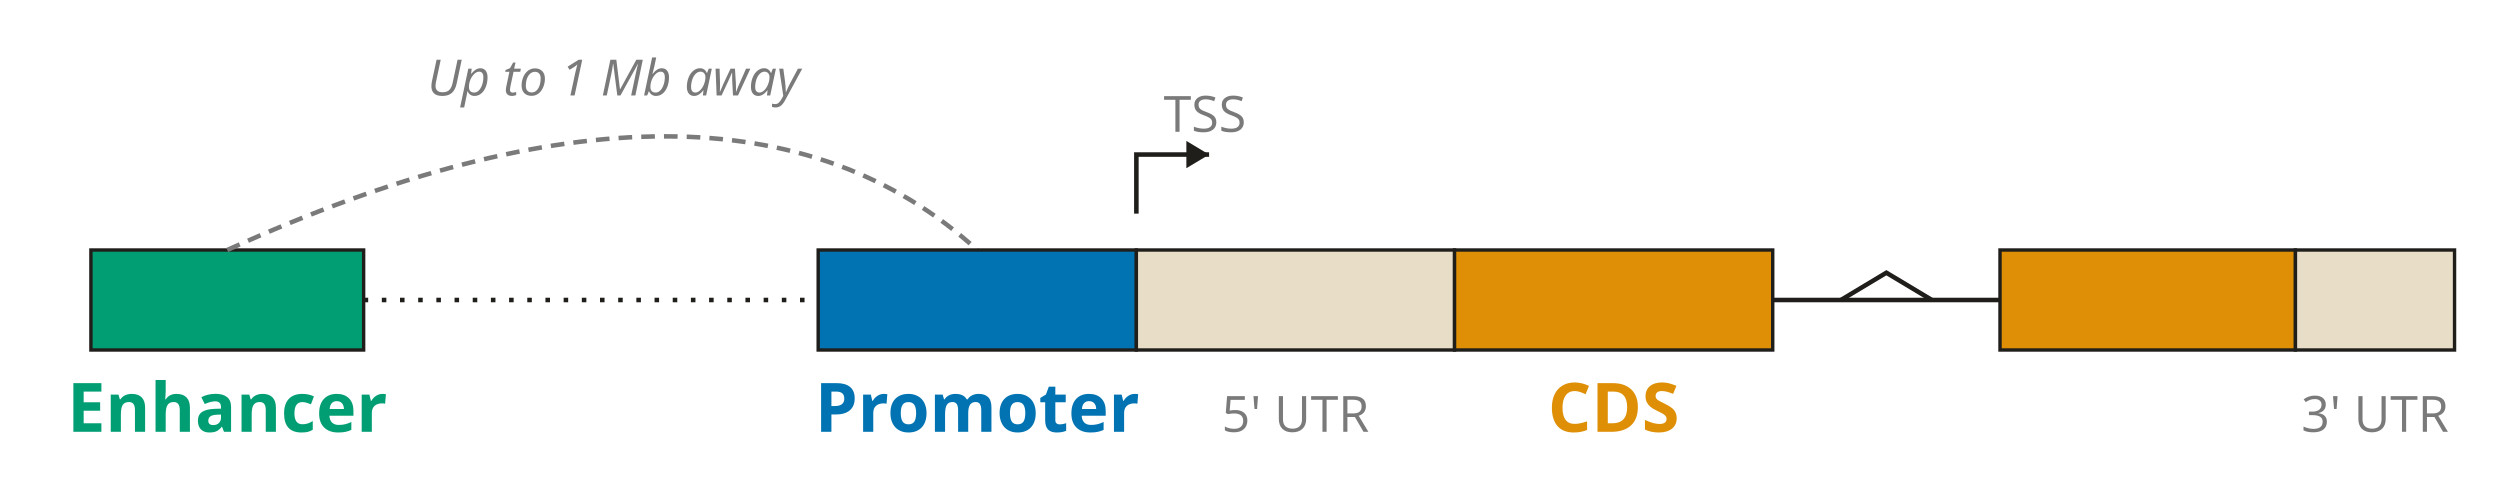
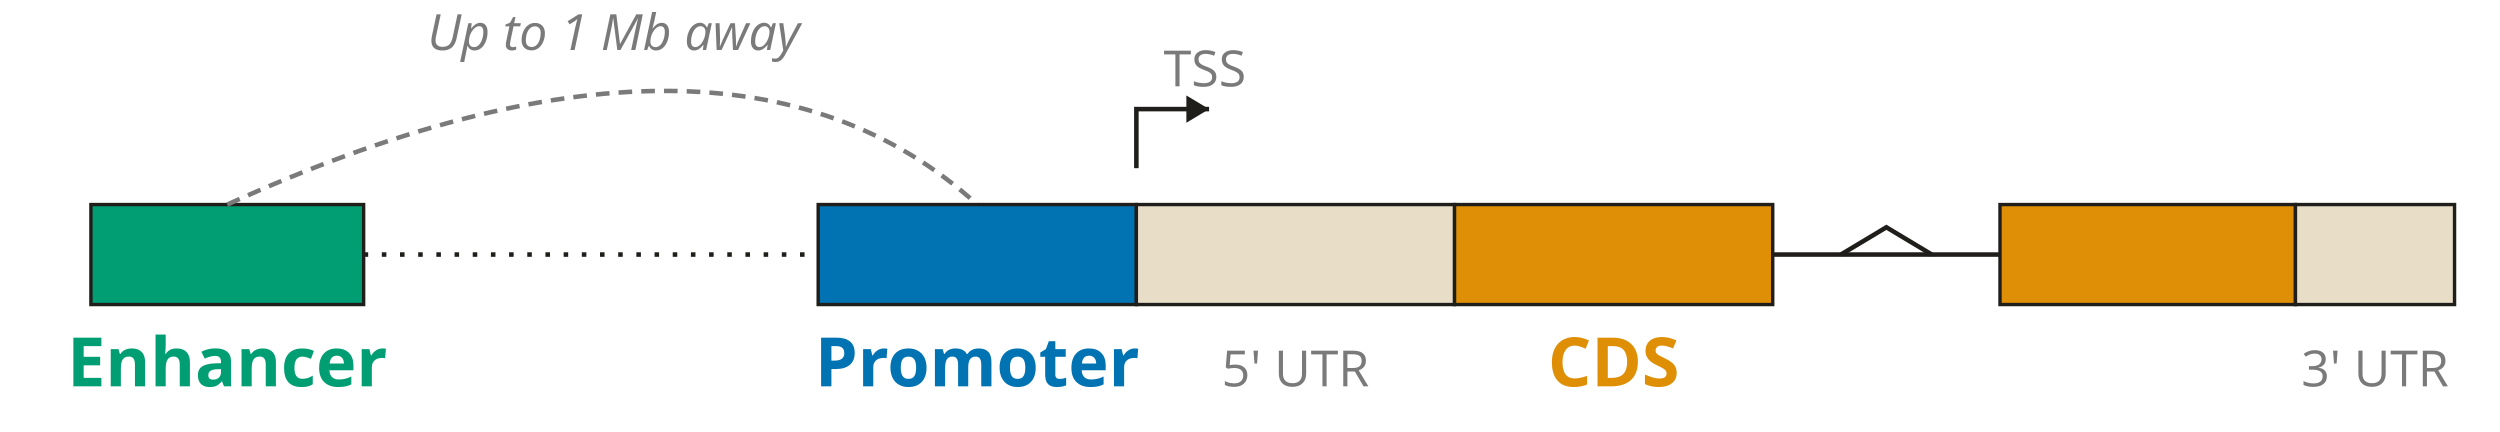
- <svg xmlns="http://www.w3.org/2000/svg" viewBox="0 0 1100 210" preserveAspectRatio="xMidYMid meet">
+ <svg xmlns="http://www.w3.org/2000/svg" viewBox="0 20 1100 190" preserveAspectRatio="xMidYMid meet">
  <defs>
    <style>
      .ink   { fill: #1f1e1b; }
      .muted { fill: #7a7a7a; }
      .label-bold { font-family: 'Open Sans', sans-serif; font-size: 32px; font-weight: 700; }
      .clade { font-family: 'Open Sans', sans-serif; font-size: 30px; }
      /* Smaller variant for non-focal regions (UTRs) so they don't crowd
         the focal Promoter/CDS/Enhancer labels at the new size. */
      .clade-small { font-family: 'Open Sans', sans-serif; font-size: 22px; }
      .micro { font-family: 'Open Sans', sans-serif; font-size: 22px; }
    </style>
  </defs>
  <g transform="translate(40, 50)">
    <rect x="0" y="60" width="120" height="44" fill="#029e73" stroke="#1f1e1b" stroke-width="1.5" />
    <path d="M 60 60 Q 280 -40 390 60" stroke="#7a7a7a" stroke-width="2" stroke-dasharray="6 4" fill="none" />
    <text x="230" y="-8" text-anchor="middle" class="micro" fill="#7a7a7a" font-style="italic">Up to 1 Mb away</text>
    <line x1="120" y1="82" x2="320" y2="82" stroke="#1f1e1b" stroke-width="2" stroke-dasharray="2 6" />
    <rect x="320" y="60" width="140" height="44" fill="#0173b2" stroke="#1f1e1b" stroke-width="1.5" />
    <path d="M 460 44 L 460 18 L 492 18" stroke="#1f1e1b" stroke-width="2" fill="none" />
    <polygon points="492,18 482,12 482,24" fill="#1f1e1b" />
    <text x="472" y="8" text-anchor="start" class="micro muted">TSS</text>
    <rect x="460" y="60" width="140" height="44" fill="#e8dec8" stroke="#1f1e1b" stroke-width="1.5" />
    <rect x="600" y="60" width="140" height="44" fill="#de8f05" stroke="#1f1e1b" stroke-width="1.5" />
    <line x1="740" y1="82" x2="840" y2="82" stroke="#1f1e1b" stroke-width="2" />
    <polyline points="770,82 790,70 810,82" stroke="#1f1e1b" stroke-width="2" fill="none" />
    <rect x="840" y="60" width="130" height="44" fill="#de8f05" stroke="#1f1e1b" stroke-width="1.5" />
    <rect x="970" y="60" width="70" height="44" fill="#e8dec8" stroke="#1f1e1b" stroke-width="1.5" />
    <text x="60" y="140" text-anchor="middle" class="clade" fill="#029e73" font-weight="700">Enhancer</text>
    <text x="390" y="140" text-anchor="middle" class="clade" fill="#0173b2" font-weight="700">Promoter</text>
    <text x="530" y="140" text-anchor="middle" class="clade-small muted">5′ UTR</text>
    <text x="670" y="140" text-anchor="middle" class="clade" fill="#de8f05" font-weight="700">CDS</text>
    <text x="1005" y="140" text-anchor="middle" class="clade-small muted">3′ UTR</text>
  </g>
</svg>
